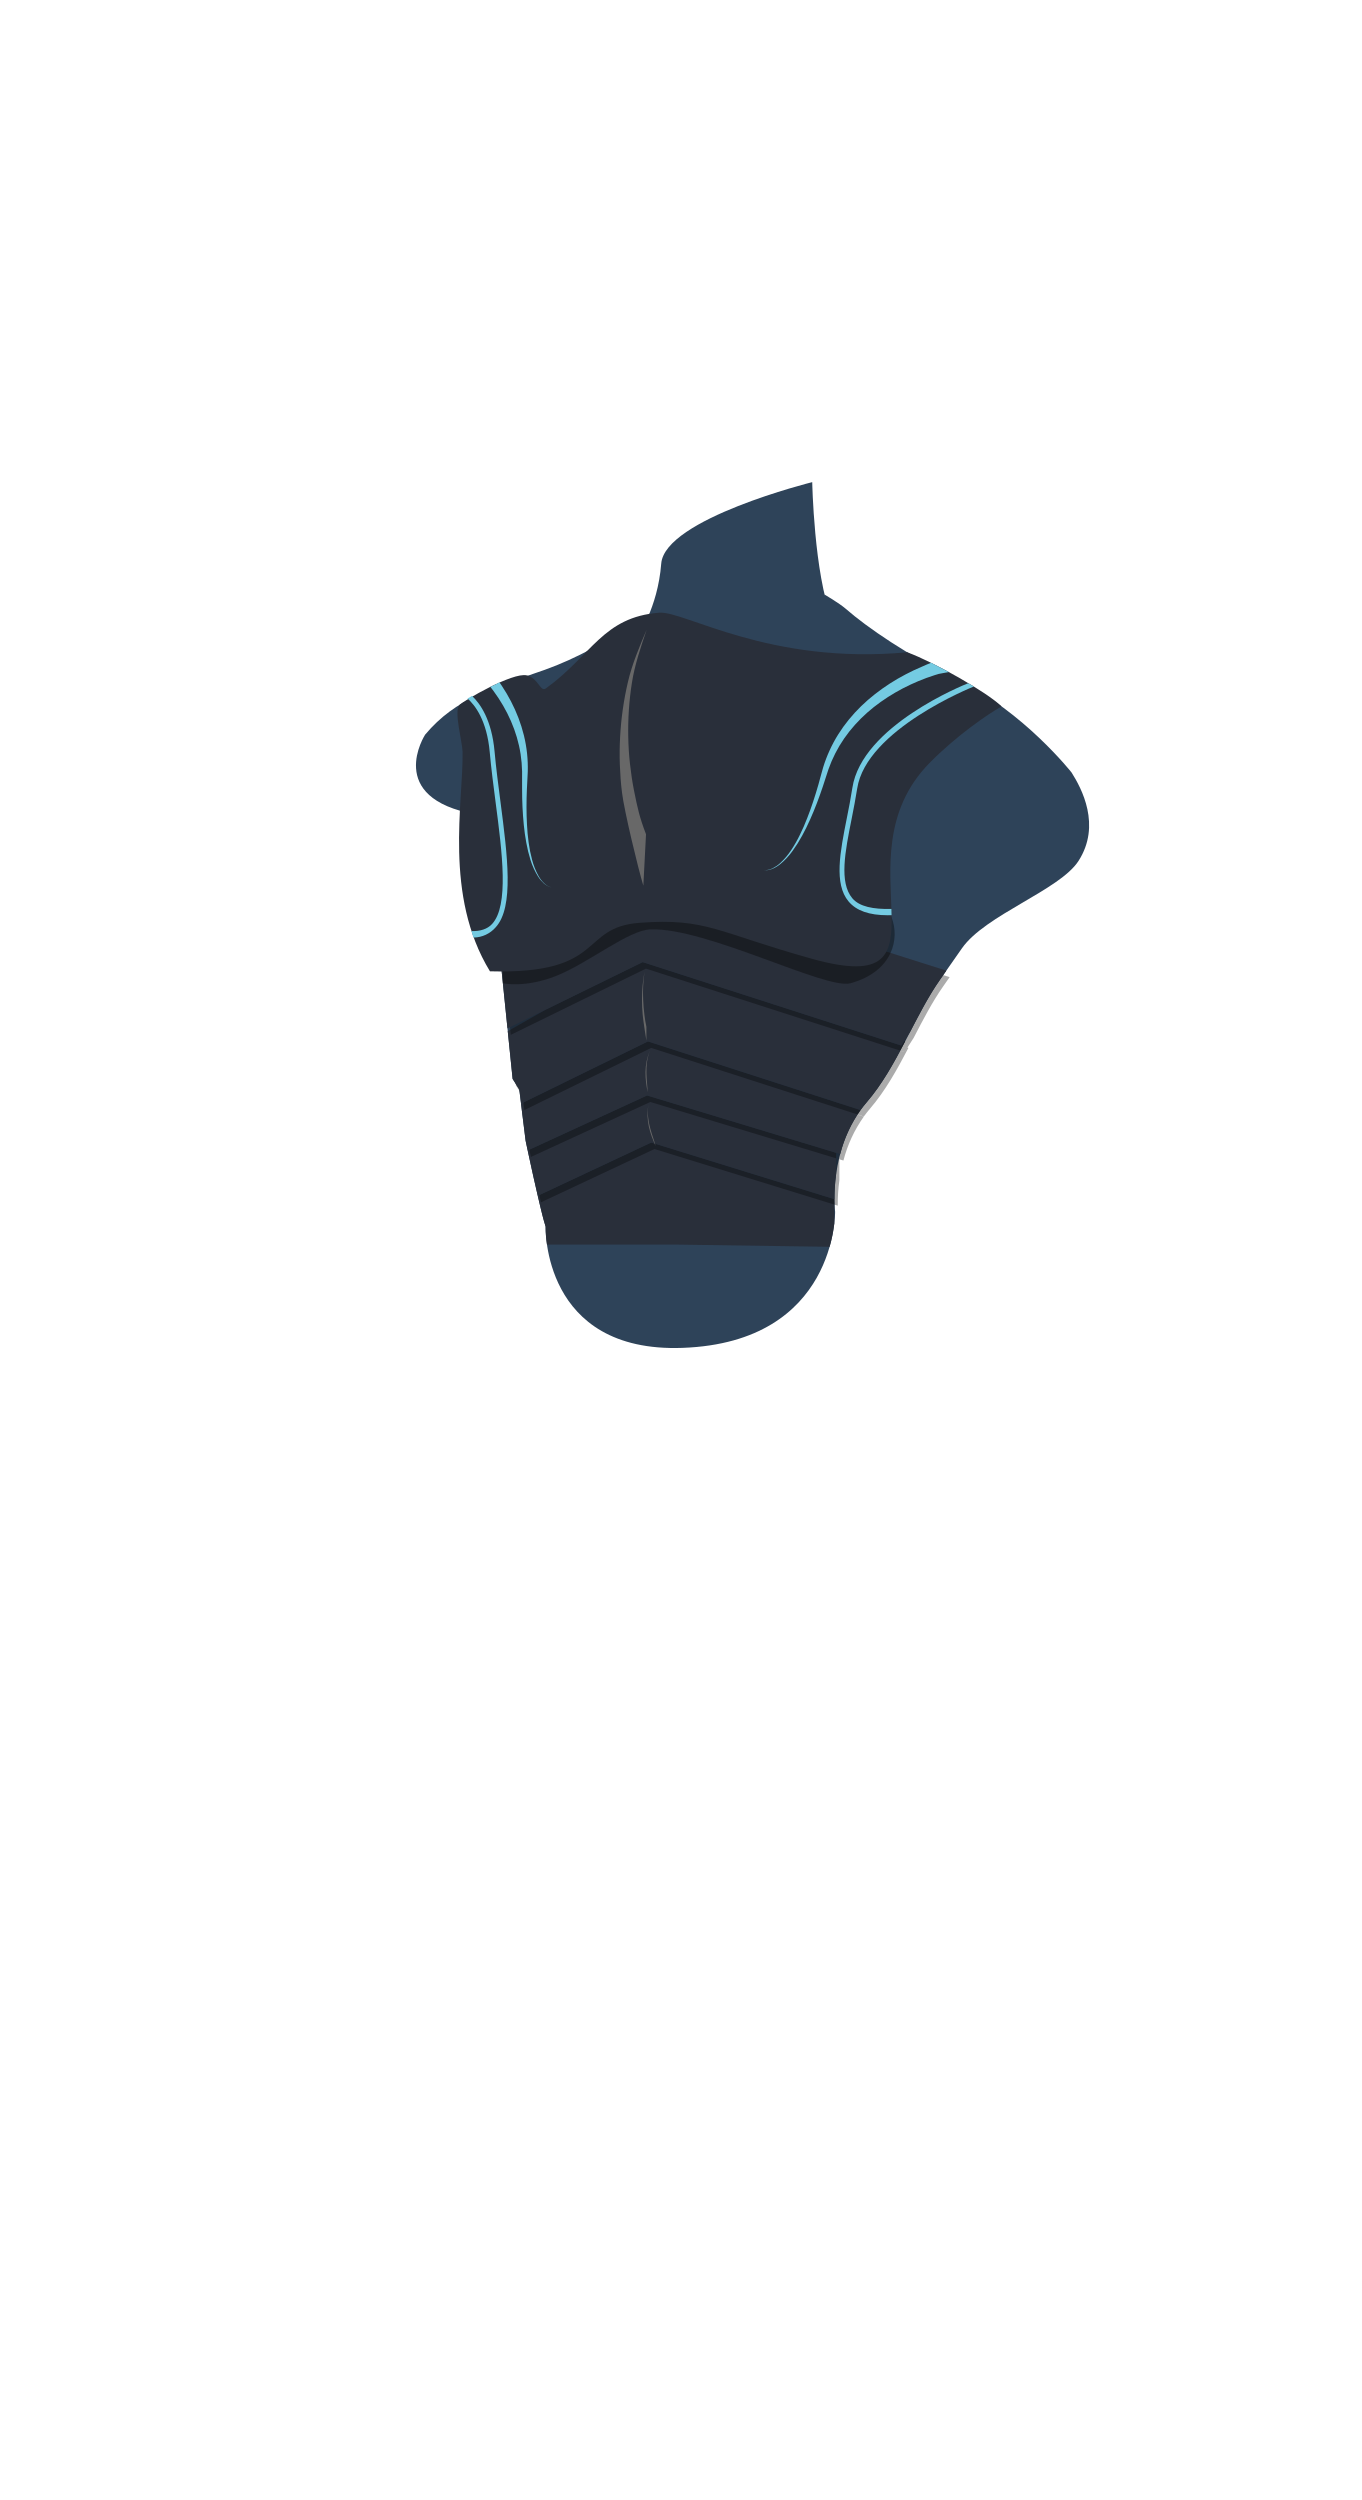
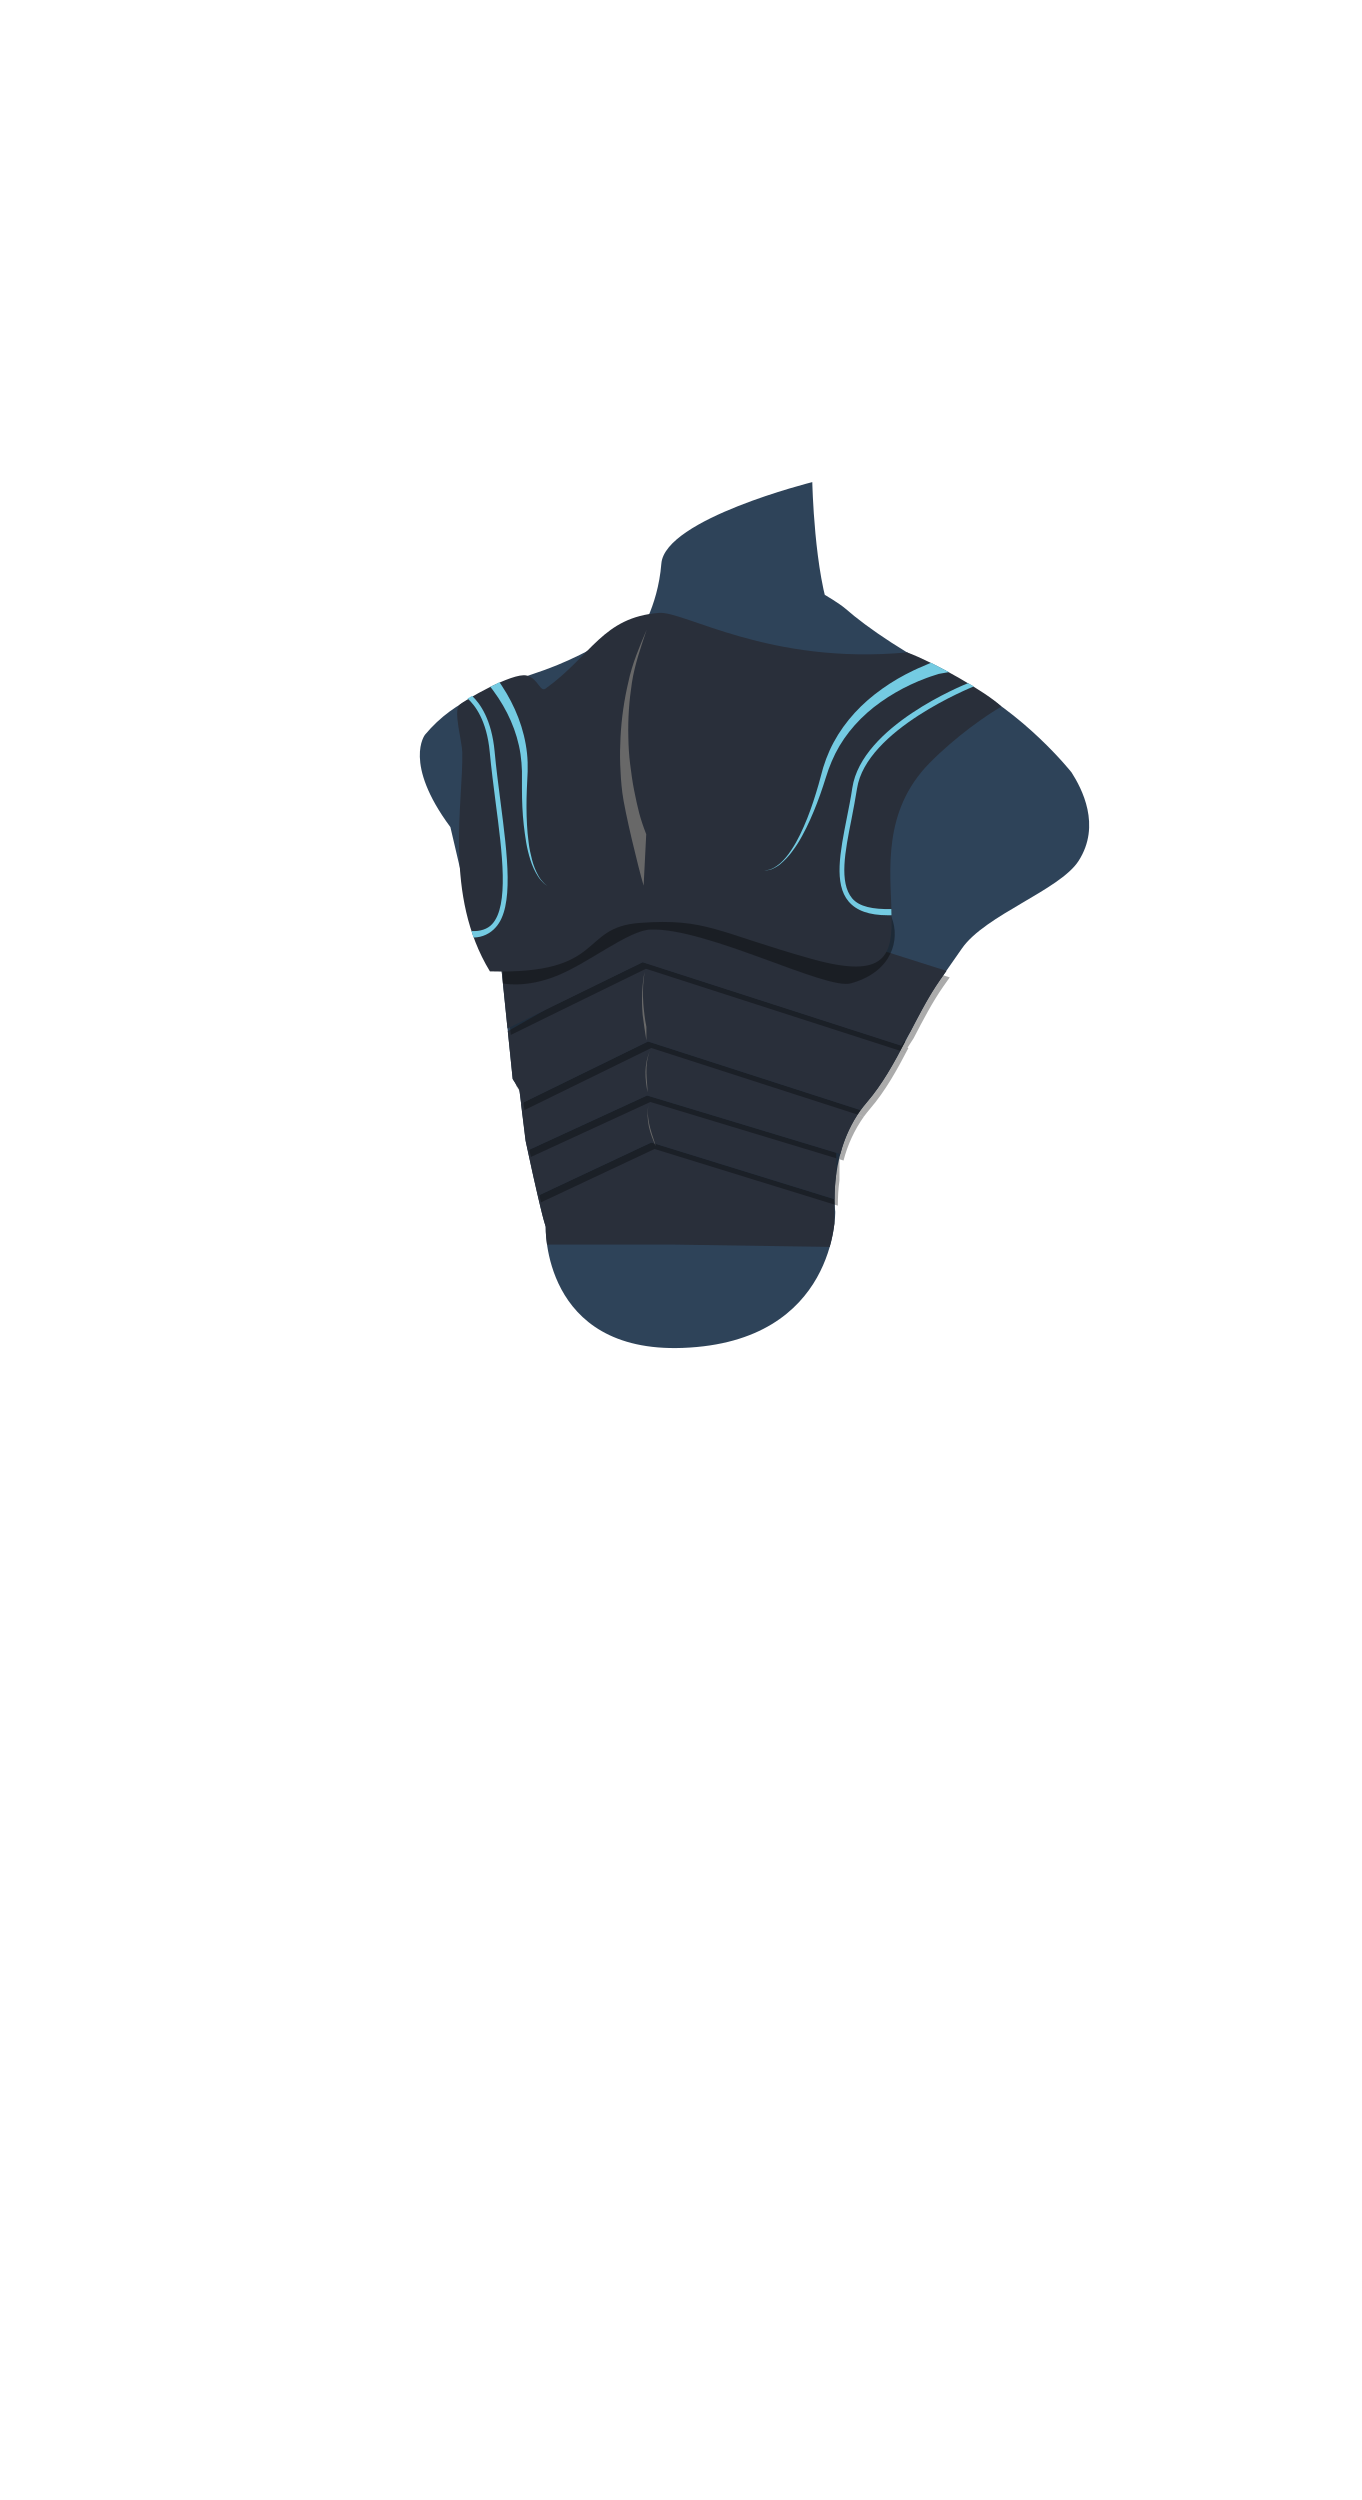
- <svg xmlns="http://www.w3.org/2000/svg" viewBox="0 0 837.33 1537">
-   <defs>
-     <style>.cls-1{isolation:isolate;}.cls-2{fill:none;}.cls-3{fill:#2e4359;}.cls-3,.cls-6,.cls-7,.cls-8{fill-rule:evenodd;}.cls-4,.cls-7{fill:#292f3a;}.cls-5{mix-blend-mode:multiply;opacity:0.33;}.cls-8{fill:#050505;opacity:0.41;}.cls-9{fill:#686868;}.cls-10{fill:#74cbe2;}</style>
-   </defs>
-   <g class="cls-1">
-     <g id="Layer_2" data-name="Layer 2">
+ <svg xmlns="http://www.w3.org/2000/svg" version="1.1" id="Layer_1" x="0px" y="0px" viewBox="0 0 837.3 1537" style="enable-background:new 0 0 837.3 1537;" xml:space="preserve">
+   <style type="text/css">
+ 	.st0{fill:none;}
+ 	.st1{fill-rule:evenodd;clip-rule:evenodd;fill:#2E4359;}
+ 	.st2{fill:#292F3A;}
+ 	.st3{opacity:0.33;}
+ 	.st4{fill-rule:evenodd;clip-rule:evenodd;}
+ 	.st5{fill-rule:evenodd;clip-rule:evenodd;fill:#292F3A;}
+ 	.st6{opacity:0.41;fill-rule:evenodd;clip-rule:evenodd;fill:#050505;enable-background:new    ;}
+ 	.st7{fill:#686868;}
+ 	.st8{fill:#74CBE2;}
+ </style>
+   <g>
+     <g id="Layer_2_00000018235888741549835140000004325903709609584818_">
      <g id="base">
-         <rect class="cls-2" width="837.33" height="1537" />
+         <rect class="st0" width="837.3" height="1537" />
      </g>
-       <g id="Layer_27" data-name="Layer 27">
-         <path class="cls-3" d="M499.36,296.42s1.06,56,12,83.89c0,0-39.22,53-84.43,50.21s-35.1-39.08-35.1-39.08,12.55-17.35,14.69-44.91S499.36,296.42,499.36,296.42Z" />
-         <path class="cls-3" d="M658.77,474.9c6.2,9.72,18.39,32.51,4.3,54.4-11.58,18-57.41,33.17-71.72,53.78-4.47,6.43-9,12.85-13.41,19.18-15.89,22.61-26.32,53.61-45.09,75.4-24.2,28.1-19.43,67.31-19.43,67.31s1.2,80.22-93.75,83.7c-86.57,3.17-84.22-74.54-84.22-74.54-3.19-9.41-12.31-52.84-12.31-52.84l-3.9-31.47-4.1-6.51-7.56-74.47-13.18-5.53c-6.71-28.76-1.81-82.65-1.81-82.65-56.5-10-31.21-49-31.21-49,19-22.69,42.23-28.81,73.48-39.83,19.94-7.06,38.85-18.18,49.87-25.28l2.35-1.57c3.38-2.2,11.24-3.43,11.24-3.43s-7.22,9.31-5.36,18.28,14.11,33.85,56.19,23,57.76-57.32,57.76-57.32,8.81,5.15,13,8.72C533,385.69,558.25,403.08,589,418,629.38,437.57,658.77,474.9,658.77,474.9Z" />
-         <path class="cls-2" d="M514.07,721.78a100.27,100.27,0,0,1,2.47-12.3l-2.47-.75Z" />
-         <path class="cls-2" d="M512.93,752.18a60.51,60.51,0,0,0,.49-7.21,75.88,75.88,0,0,1-.38-7.73l-.11,0Z" />
-         <polygon class="cls-2" points="311.99 632.23 312.17 634.04 335.63 620.65 311.99 632.23" />
-         <path class="cls-2" d="M556.48,640.27l3.17-6.13-3.81,5.93Z" />
-         <path class="cls-4" d="M400.37,702.42l-69.78,32.75c1.92,8.27,3.75,15.68,4.86,19a70.46,70.46,0,0,0,.82,11h78.89l94.89,1.37a92,92,0,0,0,2.88-14.28v-15Z" />
-         <g class="cls-5">
-           <path class="cls-6" d="M399.79,677.48l-73.38,33.79c1.44,6.69,3.87,17.92,6.18,27.9l69.78-32.75L514.93,741.2l.11,0a109.85,109.85,0,0,1,1-15.46v-13Z" />
+       <g id="Layer_27">
+         <path class="st1" d="M499.4,296.4c0,0,1.1,56,12,83.9c0,0-39.2,53-84.4,50.2s-35.1-39.1-35.1-39.1s12.5-17.4,14.7-44.9     S499.4,296.4,499.4,296.4z" />
+         <path class="st1" d="M658.8,474.9c6.2,9.7,18.4,32.5,4.3,54.4c-11.6,18-57.4,33.2-71.7,53.8c-4.5,6.4-9,12.8-13.4,19.2     c-15.9,22.6-26.3,53.6-45.1,75.4c-24.2,28.1-19.4,67.3-19.4,67.3s1.2,80.2-93.8,83.7c-86.6,3.2-84.2-74.5-84.2-74.5     c-3.2-9.4-12.3-52.8-12.3-52.8l-3.9-31.5l-4.1-6.5l-7.6-74.5l-13.2-5.5c-6.7-28.8-17.5-74.9-17.5-74.9     c-29.3-39.5-15.6-56.8-15.6-56.8c19-22.7,42.2-28.8,73.5-39.8c19.9-7.1,38.9-18.2,49.9-25.3l2.4-1.6c3.4-2.2,11.2-3.4,11.2-3.4     s-7.2,9.3-5.4,18.3s14.1,33.9,56.2,23s57.8-57.3,57.8-57.3s8.8,5.1,13,8.7c13.1,11.5,38.3,28.9,69.1,43.8     C629.4,437.6,658.8,474.9,658.8,474.9z" />
+         <path class="st0" d="M514.1,721.8c0.6-4.1,1.4-8.3,2.5-12.3l-2.5-0.8V721.8z" />
+         <path class="st0" d="M512.9,752.2c0.3-2.4,0.5-4.8,0.5-7.2c-0.3-2.6-0.4-5.1-0.4-7.7h-0.1V752.2z" />
+         <polygon class="st0" points="312,632.2 312.2,634 335.6,620.7    " />
+         <path class="st0" d="M556.5,640.3l3.2-6.1l-3.8,5.9L556.5,640.3z" />
+         <path class="st2" d="M400.4,702.4l-69.8,32.8c1.9,8.3,3.8,15.7,4.9,19c0,3.7,0.3,7.4,0.8,11h78.9l94.9,1.4     c1.3-4.7,2.3-9.5,2.9-14.3v-15L400.4,702.4z" />
+         <g class="st3">
+           <path class="st4" d="M399.8,677.5l-73.4,33.8c1.4,6.7,3.9,17.9,6.2,27.9l69.8-32.8l112.6,34.8h0.1c0-5.2,0.3-10.3,1-15.5v-13      L399.8,677.5z" />
        </g>
-         <path class="cls-7" d="M397.79,673.48l-73.38,33.79c1.44,6.69,3.87,17.92,6.18,27.9l69.78-32.75L512.93,737.2l.11,0a109.85,109.85,0,0,1,1-15.46v-13Z" />
-         <g class="cls-5">
-           <path class="cls-6" d="M322.32,682.52l2.82,22.77,1.27,6,73.38-33.79,116.28,35.25,2.47.75a82.07,82.07,0,0,1,12.52-27L400.33,644.29Z" />
+         <path class="st5" d="M397.8,673.5l-73.4,33.8c1.4,6.7,3.9,17.9,6.2,27.9l69.8-32.8l112.6,34.8h0.1c0-5.2,0.3-10.3,1-15.5v-13     L397.8,673.5z" />
+         <g class="st3">
+           <path class="st4" d="M322.3,682.5l2.8,22.8l1.3,6l73.4-33.8l116.3,35.2l2.5,0.8c2.5-9.7,6.7-18.8,12.5-27l-130.7-42.2      L322.3,682.5z" />
        </g>
-         <path class="cls-7" d="M320.32,678.52l2.82,22.77,1.27,6,73.38-33.79,116.28,35.25,2.47.75a82.07,82.07,0,0,1,12.52-27L398.33,640.29Z" />
-         <g class="cls-5">
-           <path class="cls-6" d="M556.09,646.79l-159-51.28-59.48,29.14L314.17,638l3,29.27,4.1,6.51,1.08,8.7,78-38.23,130.73,42.18c1.18-1.63,2.44-3.24,3.79-4.81,9.39-10.9,16.69-24.09,23.63-37.39l-.64-.2Z" />
+         <path class="st5" d="M320.3,678.5l2.8,22.8l1.3,6l73.4-33.8l116.3,35.2l2.5,0.8c2.5-9.7,6.7-18.8,12.5-27l-130.7-42.2     L320.3,678.5z" />
+         <g class="st3">
+           <path class="st4" d="M556.1,646.8l-159-51.3l-59.5,29.1L314.2,638l3,29.3l4.1,6.5l1.1,8.7l78-38.2l130.7,42.2      c1.2-1.6,2.4-3.2,3.8-4.8c9.4-10.9,16.7-24.1,23.6-37.4l-0.6-0.2L556.1,646.8z" />
        </g>
-         <path class="cls-7" d="M554.09,642.79l-159-51.28-59.48,29.14L312.17,634l3,29.27,4.1,6.51,1.08,8.7,78-38.23,130.73,42.18c1.18-1.63,2.44-3.24,3.79-4.81,9.39-10.9,16.69-24.09,23.63-37.39l-.64-.2Z" />
-         <g class="cls-5">
-           <path class="cls-6" d="M300.85,589.17l8.73,3.67L314,636.23l23.64-11.58,59.48-29.14,159,51.28,1.75-2.72,3.81-5.93c5.82-11.24,11.57-22.31,18.29-31.88l3.86-5.51L388.91,538.89Z" />
+         <path class="st5" d="M554.1,642.8l-159-51.3l-59.5,29.1L312.2,634l3,29.3l4.1,6.5l1.1,8.7l78-38.2l130.7,42.2     c1.2-1.6,2.4-3.2,3.8-4.8c9.4-10.9,16.7-24.1,23.6-37.4l-0.6-0.2L554.1,642.8z" />
+         <g class="st3">
+           <path class="st4" d="M300.9,589.2l8.7,3.7l4.4,43.4l23.6-11.6l59.5-29.1l159,51.3l1.8-2.7l3.8-5.9c5.8-11.2,11.6-22.3,18.3-31.9      l3.9-5.5l-194.9-61.9L300.9,589.2z" />
        </g>
-         <path class="cls-7" d="M298.85,585.17l8.73,3.67L312,632.23l23.64-11.58,59.48-29.14,159,51.28,1.75-2.72,3.81-5.93c5.82-11.24,11.57-22.31,18.29-31.88l3.86-5.51L386.91,534.89Z" />
-         <path class="cls-8" d="M309.17,594.45v10.06s13.89,3.18,33.45-4.79,43.85-27.86,57.27-28.34c34.43-1.21,107.88,37.31,123,33.13,26.25-7.25,30.34-27.7,25.25-40.41s-134.67-7.69-137.43-7.69-84.84,21.05-84.84,21.05Z" />
-         <path class="cls-7" d="M301.22,597.16c72,2,54.49-27.1,92.21-29.84,41-3,47.28,5.83,105.76,22.15,92.08,25.69,14.31-61.38,72.25-120.36,16.23-16.52,35.48-29.84,44.33-34.81-9.07-8.83-41.63-27.28-58-33.28-84.91,7.91-137-25.54-152.45-24.34-34.71,2.7-41.31,26-69.67,46.53-3.55,2.56-4.56-6.34-11.82-8-8.65-2-38.68,15.52-41.36,18.2-3.6,3.61,1.82,22.84,1.92,28.87C284.91,493.22,272.68,550.42,301.22,597.16Z" />
-         <path class="cls-9" d="M397.59,387.11c-3.64,10.66-7.36,21.6-9.09,32.65a189.46,189.46,0,0,0-2.25,33.35c.11,5.56.44,11.1,1.07,16.61s1.4,11,2.49,16.4c2.16,10.84,3.42,16.53,7.36,26.78l-1.65,31.6c-3.33-11.06-11.72-45.81-13.11-57.2-.72-5.7-1.12-11.42-1.33-17.14s-.14-11.44.17-17.14a192.91,192.91,0,0,1,4.8-33.73C388.62,408.24,393.17,397.47,397.59,387.11Z" />
-         <path class="cls-9" d="M396.27,597.49a83.42,83.42,0,0,0-.85,8.54c-.15,2.92-.16,5.9,0,8.9.06,1.49.15,3,.28,4.49s.28,3,.48,4.48a74.34,74.34,0,0,0,1.23,7.41l0,8.44c-.55-3.07-2-12.65-2.27-15.75-.15-1.55-.25-3.1-.33-4.64s-.11-3.08-.11-4.6c0-3,.12-6,.38-8.93A81.61,81.61,0,0,1,396.27,597.49Z" />
-         <path class="cls-9" d="M399.71,645.75c-4,9.34-1.55,19.93-1.57,25.69C396.62,663.31,395.71,654.75,399.71,645.75Z" />
-         <path class="cls-9" d="M398.67,679.23c-1.76,10,3.1,19.75,4.4,25.36C399.72,697,396.85,688.91,398.67,679.23Z" />
-         <path class="cls-10" d="M583.38,413.19c-.71.16-5.38.89-6.2,1.12s-1.67.49-2.51.76q-2.52.78-5,1.7c-3.32,1.22-6.6,2.59-9.81,4.09a117,117,0,0,0-18.39,10.68c-11.56,8.21-21.47,18.9-27.93,31.62a78.84,78.84,0,0,0-4.21,9.82c-1.16,3.34-2.2,6.93-3.38,10.38-2.33,6.95-4.91,13.83-7.91,20.53-1.49,3.35-3.1,6.65-4.87,9.87a84.36,84.36,0,0,1-5.86,9.33,43.06,43.06,0,0,1-7.48,8.07,20.16,20.16,0,0,1-4.68,2.89,11.55,11.55,0,0,1-2.62.82,6.79,6.79,0,0,1-2.73,0,6.65,6.65,0,0,0,2.7-.14,11.42,11.42,0,0,0,2.55-.92,20,20,0,0,0,4.47-3.05,42.51,42.51,0,0,0,7-8.26,80.53,80.53,0,0,0,5.35-9.45c1.61-3.24,3.05-6.57,4.37-10,2.66-6.75,4.9-13.66,6.9-20.64,1-3.5,1.85-7,2.92-10.57A83.46,83.46,0,0,1,510,461.44c6.17-13.66,16.13-25.47,27.92-34.68a121.87,121.87,0,0,1,18.87-12.16c3.32-1.74,6.71-3.35,10.17-4.8,1.74-.73,4.42-2,5.47-2.33Z" />
-         <path class="cls-10" d="M336.55,544.59a11.18,11.18,0,0,1-2.13-1.68,19.35,19.35,0,0,1-3.29-4.29,42.57,42.57,0,0,1-4-10A84,84,0,0,1,325,517.94c-.5-3.59-.82-7.21-1-10.83-.41-7.24-.37-14.5-.07-21.76.13-3.64.42-7.19.54-11a83.62,83.62,0,0,0-.44-11.18c-1.56-14.89-7.31-29.24-15.62-41.69-.44-.67-.9-1.34-1.36-2a46.84,46.84,0,0,1-5.58,2.79c.69.87,1.38,1.74,2,2.63,8.4,11.42,14.45,24.68,16.6,38.78a80.68,80.68,0,0,1,.91,10.65c.06,3.53-.08,7.28,0,10.92,0,7.33.32,14.67,1.06,22,.36,3.65.86,7.29,1.53,10.9a85.65,85.65,0,0,0,2.63,10.7,43.33,43.33,0,0,0,4.57,10,20.45,20.45,0,0,0,3.54,4.22,11.37,11.37,0,0,0,2.24,1.59,6.6,6.6,0,0,0,2.58.88A6.7,6.7,0,0,1,336.55,544.59Z" />
-         <path class="cls-10" d="M545.76,562.69c-11.4,0-19.28-2.78-24.07-8.49-9.08-10.84-5.19-30.44-1.07-51.18,1.21-6.11,2.47-12.42,3.41-18.62,5.82-38.1,68.5-63.28,71.21-64.35l3.51,2c-.64.26-66.19,26.37-71.75,62.76-1,6.27-2.22,12.61-3.44,18.75-4,20-7.73,38.93.43,48.67,4.37,5.21,12.85,6.83,24.06,6.6l.1,3.82Z" />
-         <path class="cls-10" d="M307.67,492.78c-1.33-10.22-2.71-20.79-3.6-30.66-1.75-19.62-8.87-29.6-13.91-34.31a16.18,16.18,0,0,1-2.76,1.61c4.55,4,11.94,13.41,13.69,33,.88,9.93,2.27,20.53,3.6,30.78,4.08,31.2,8.29,63.46-2.15,74.86-2.92,3.2-7.48,4.57-12.67,4.35,0,0,1,4,1.37,4a18.31,18.31,0,0,0,13.52-6.32C316.13,557.62,312,526.13,307.67,492.78Z" />
+         <path class="st5" d="M298.9,585.2l8.7,3.7l4.4,43.4l23.6-11.6l59.5-29.1l159,51.3l1.8-2.7l3.8-5.9c5.8-11.2,11.6-22.3,18.3-31.9     l3.9-5.5l-194.9-61.9L298.9,585.2z" />
+         <path class="st6" d="M309.2,594.5v10.1c0,0,13.9,3.2,33.5-4.8s43.9-27.9,57.3-28.3c34.4-1.2,107.9,37.3,123,33.1     c26.2-7.2,30.3-27.7,25.2-40.4s-134.7-7.7-137.4-7.7s-84.8,21-84.8,21L309.2,594.5z" />
+         <path class="st5" d="M301.2,597.2c72,2,54.5-27.1,92.2-29.8c41-3,47.3,5.8,105.8,22.2c92.1,25.7,14.3-61.4,72.2-120.4     c16.2-16.5,35.5-29.8,44.3-34.8c-9.1-8.8-41.6-27.3-58-33.3c-84.9,7.9-137-25.5-152.5-24.3c-34.7,2.7-41.3,26-69.7,46.5     c-3.5,2.6-4.6-6.3-11.8-8c-8.6-2-38.7,15.5-41.4,18.2c-3.6,3.6,1.8,22.8,1.9,28.9C284.9,493.2,272.7,550.4,301.2,597.2z" />
+         <path class="st7" d="M397.6,387.1c-3.6,10.7-7.4,21.6-9.1,32.6c-1.7,11-2.5,22.2-2.2,33.4c0.1,5.6,0.4,11.1,1.1,16.6     s1.4,11,2.5,16.4c2.2,10.8,3.4,16.5,7.4,26.8l-1.6,31.6c-3.3-11.1-11.7-45.8-13.1-57.2c-0.7-5.7-1.1-11.4-1.3-17.1     s-0.1-11.4,0.2-17.1c0.6-11.4,2.2-22.7,4.8-33.7C388.6,408.2,393.2,397.5,397.6,387.1z" />
+         <path class="st7" d="M396.3,597.5c-0.4,2.8-0.7,5.7-0.9,8.5c-0.1,2.9-0.2,5.9,0,8.9c0.1,1.5,0.1,3,0.3,4.5s0.3,3,0.5,4.5     c0.3,2.5,0.7,5,1.2,7.4v8.4c-0.5-3.1-2-12.7-2.3-15.8c-0.1-1.5-0.2-3.1-0.3-4.6s-0.1-3.1-0.1-4.6c0-3,0.1-6,0.4-8.9     C395.3,603,395.7,600.2,396.3,597.5z" />
+         <path class="st7" d="M399.7,645.8c-4,9.3-1.5,19.9-1.6,25.7C396.6,663.3,395.7,654.8,399.7,645.8z" />
+         <path class="st7" d="M398.7,679.2c-1.8,10,3.1,19.8,4.4,25.4C399.7,697,396.9,688.9,398.7,679.2z" />
+         <path class="st8" d="M583.4,413.2c-0.7,0.2-5.4,0.9-6.2,1.1s-1.7,0.5-2.5,0.8c-1.7,0.5-3.3,1.1-5,1.7c-3.3,1.2-6.6,2.6-9.8,4.1     c-6.4,3-12.6,6.6-18.4,10.7c-11.6,8.2-21.5,18.9-27.9,31.6c-1.6,3.2-3,6.5-4.2,9.8c-1.2,3.3-2.2,6.9-3.4,10.4     c-2.3,7-4.9,13.8-7.9,20.5c-1.5,3.4-3.1,6.6-4.9,9.9c-1.7,3.2-3.7,6.4-5.9,9.3c-2.1,3-4.7,5.7-7.5,8.1c-1.4,1.2-3,2.1-4.7,2.9     c-0.8,0.4-1.7,0.7-2.6,0.8c-0.9,0.2-1.8,0.2-2.7,0c0.9,0.1,1.8,0.1,2.7-0.1c0.9-0.2,1.7-0.5,2.5-0.9c1.6-0.8,3.1-1.8,4.5-3     c2.7-2.4,5-5.2,7-8.3c2-3,3.8-6.2,5.4-9.5c1.6-3.2,3-6.6,4.4-10c2.7-6.8,4.9-13.7,6.9-20.6c1-3.5,1.9-7,2.9-10.6     c1.1-3.6,2.4-7,3.9-10.4c6.2-13.7,16.1-25.5,27.9-34.7c5.9-4.6,12.2-8.7,18.9-12.2c3.3-1.7,6.7-3.4,10.2-4.8     c1.7-0.7,4.4-2,5.5-2.3L583.4,413.2z" />
+         <path class="st8" d="M336.5,544.6c-0.8-0.5-1.5-1-2.1-1.7c-1.3-1.3-2.4-2.7-3.3-4.3c-1.8-3.2-3.1-6.5-4-10     c-0.9-3.5-1.7-7.1-2.1-10.7c-0.5-3.6-0.8-7.2-1-10.8c-0.4-7.2-0.4-14.5-0.1-21.8c0.1-3.6,0.4-7.2,0.5-11c0.1-3.7,0-7.5-0.4-11.2     c-1.6-14.9-7.3-29.2-15.6-41.7c-0.4-0.7-0.9-1.3-1.4-2c-1.8,1.1-3.7,2-5.6,2.8c0.7,0.9,1.4,1.7,2,2.6     c8.4,11.4,14.5,24.7,16.6,38.8c0.5,3.5,0.8,7.1,0.9,10.6c0.1,3.5-0.1,7.3,0,10.9c0,7.3,0.3,14.7,1.1,22c0.4,3.6,0.9,7.3,1.5,10.9     c0.6,3.6,1.5,7.2,2.6,10.7c1.1,3.5,2.6,6.9,4.6,10c1,1.6,2.2,3,3.5,4.2C335,543.7,335.7,544.2,336.5,544.6c0.8,0.5,1.7,0.8,2.6,1     C338.2,545.4,337.3,545.1,336.5,544.6z" />
+         <path class="st8" d="M545.8,562.7c-11.4,0-19.3-2.8-24.1-8.5c-9.1-10.8-5.2-30.4-1.1-51.2c1.2-6.1,2.5-12.4,3.4-18.6     c5.8-38.1,68.5-63.3,71.2-64.4l3.5,2c-0.6,0.3-66.2,26.4-71.8,62.8c-1,6.3-2.2,12.6-3.4,18.8c-4,20-7.7,38.9,0.4,48.7     c4.4,5.2,12.8,6.8,24.1,6.6l0.1,3.8L545.8,562.7z" />
+         <path class="st8" d="M307.7,492.8c-1.3-10.2-2.7-20.8-3.6-30.7c-1.8-19.6-8.9-29.6-13.9-34.3c-0.9,0.6-1.8,1.2-2.8,1.6     c4.5,4,11.9,13.4,13.7,33c0.9,9.9,2.3,20.5,3.6,30.8c4.1,31.2,8.3,63.5-2.1,74.9c-2.9,3.2-7.5,4.6-12.7,4.3c0,0,1,4,1.4,4     c5.2-0.1,10.1-2.4,13.5-6.3C316.1,557.6,312,526.1,307.7,492.8z" />
      </g>
    </g>
  </g>
</svg>
